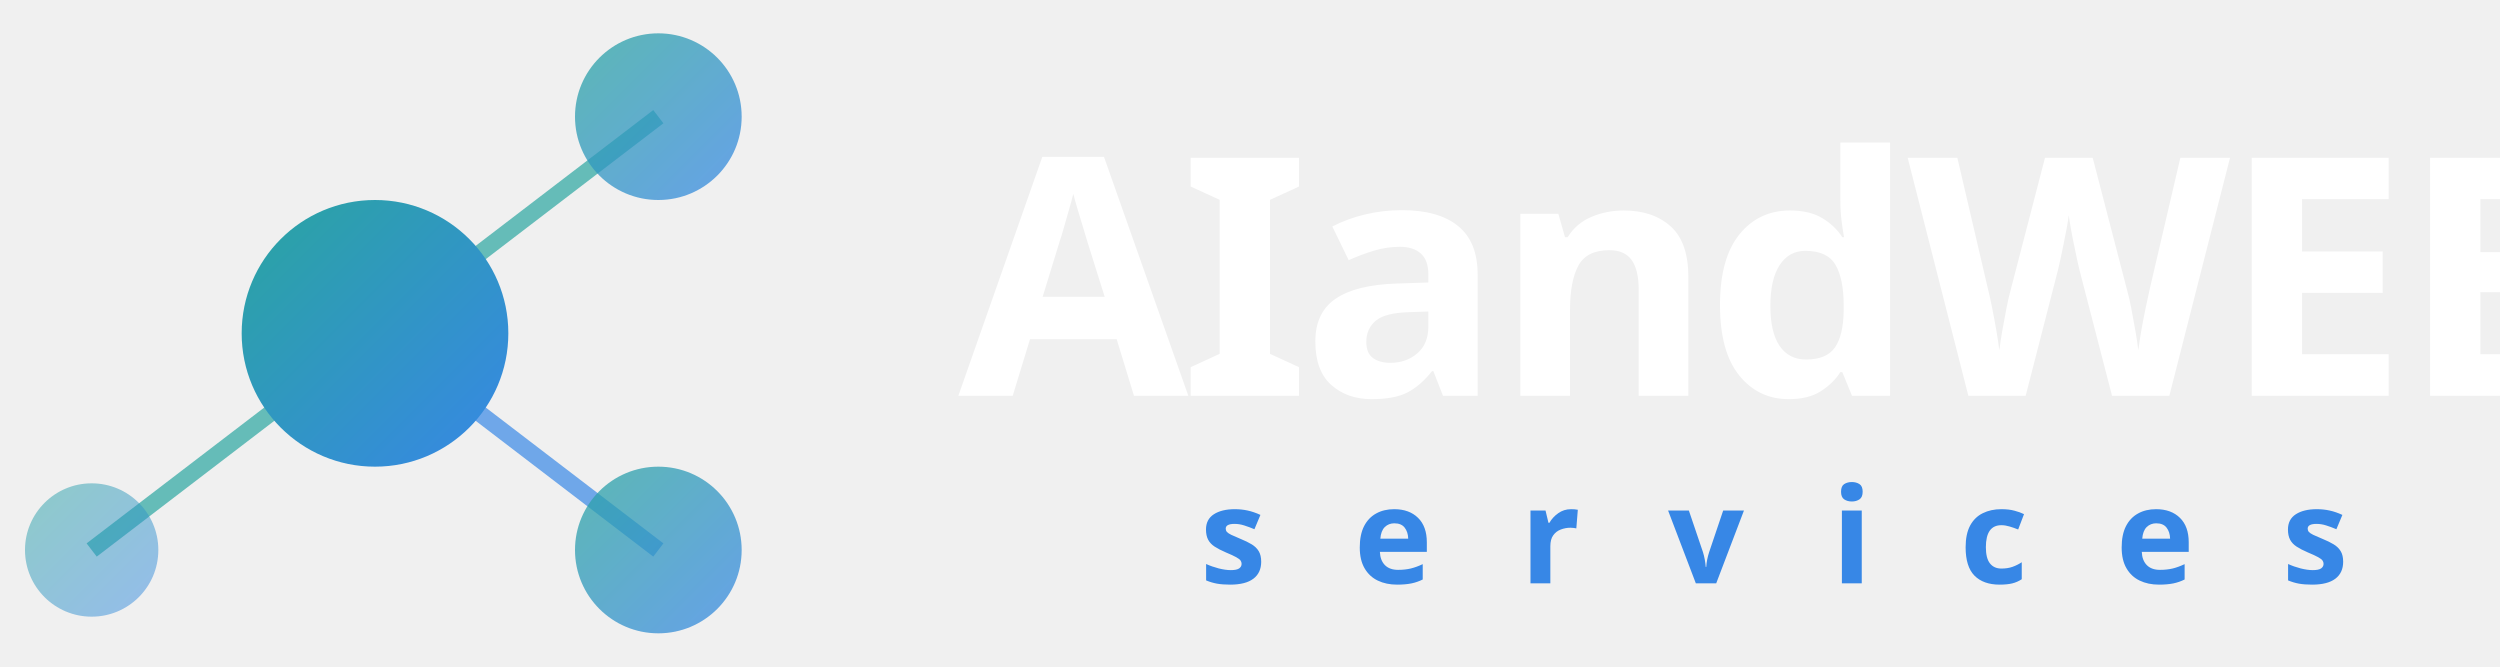
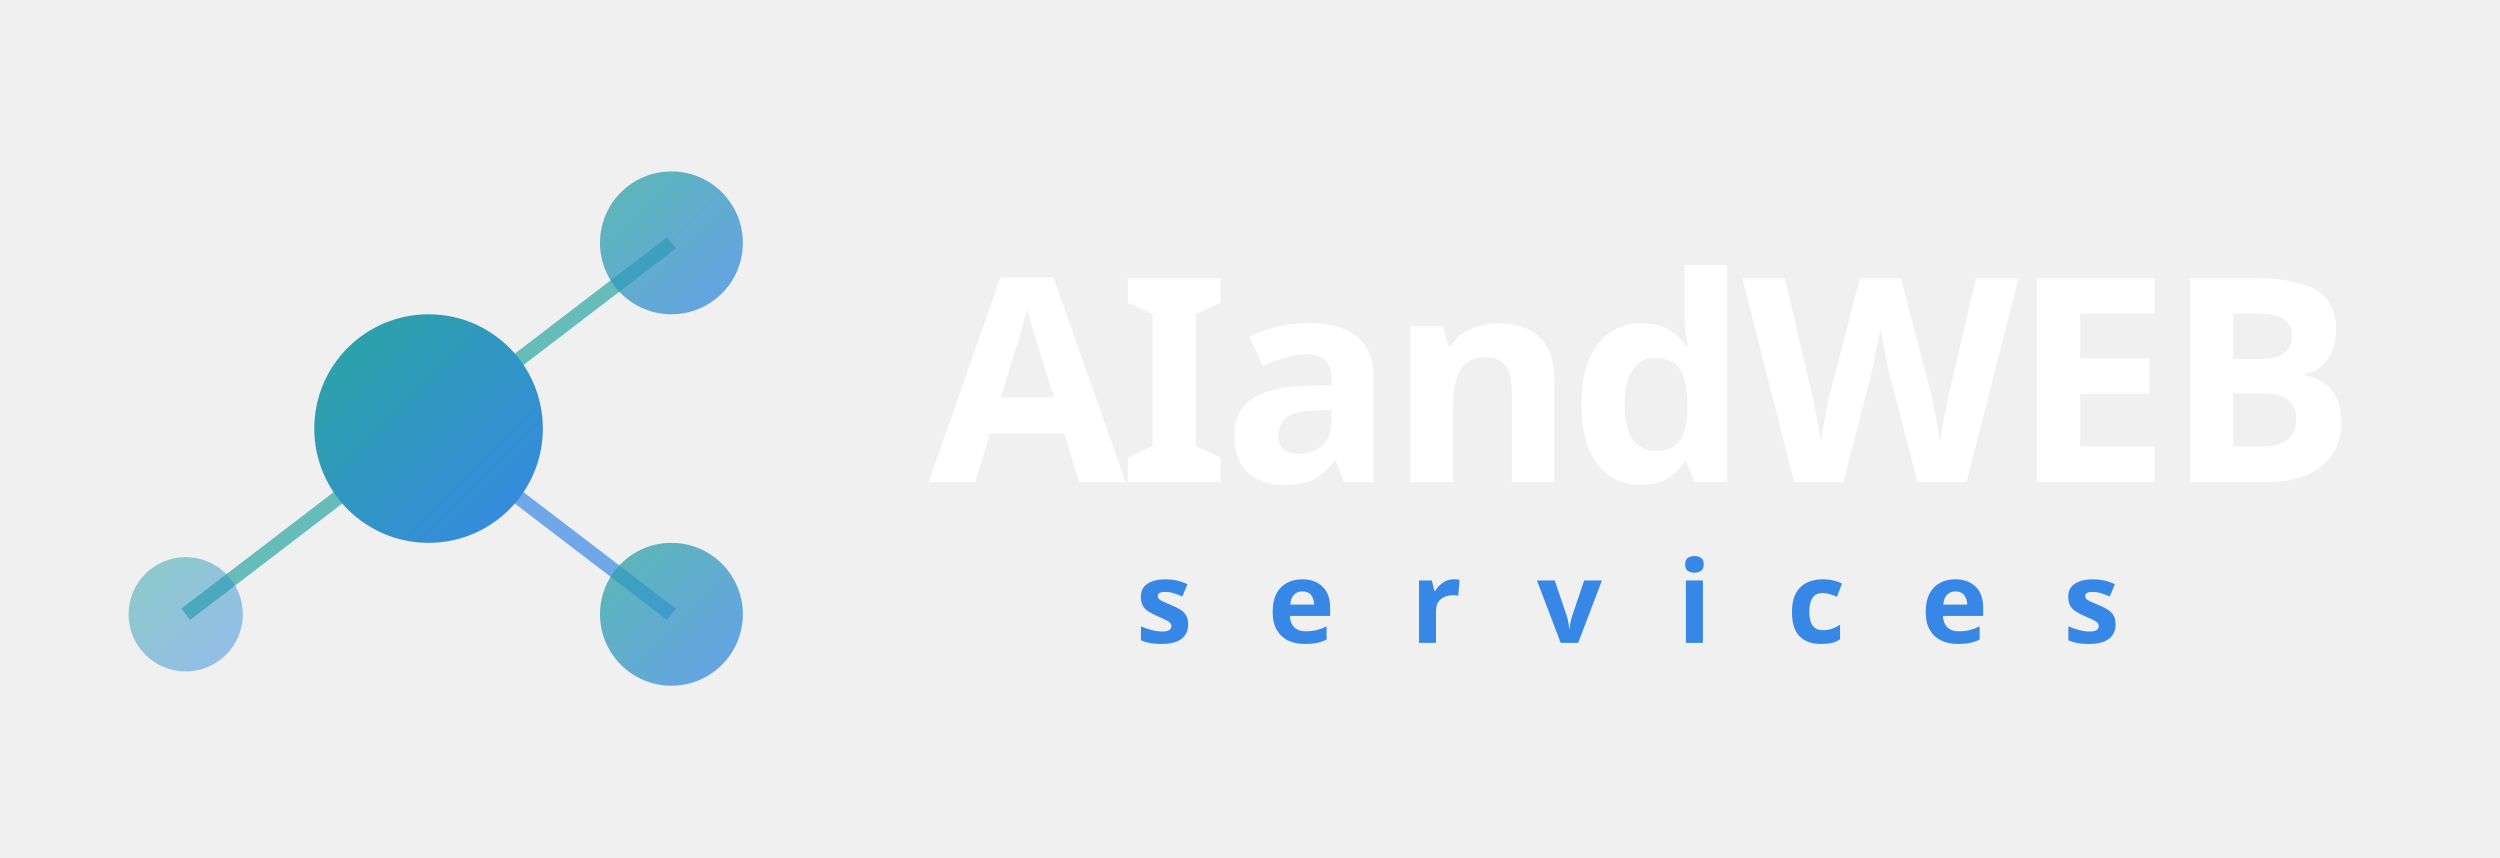
- <svg xmlns="http://www.w3.org/2000/svg" width="600" height="160" viewBox="30 40 600 160" role="img" preserveAspectRatio="xMidYMid meet">
+ <svg xmlns="http://www.w3.org/2000/svg" width="700" height="240" viewBox="0 0 700 240" role="img">
  <defs>
    <linearGradient id="g" x1="0%" y1="0%" x2="100%" y2="100%">
      <stop offset="0%" stop-color="#2AA5A0" />
      <stop offset="100%" stop-color="#3787E6" />
    </linearGradient>
  </defs>
  <line x1="120" y1="120" x2="188" y2="68" stroke="#2AA5A0" stroke-width="4" opacity="0.7" />
  <line x1="120" y1="120" x2="188" y2="172" stroke="#3787E6" stroke-width="4" opacity="0.7" />
  <line x1="120" y1="120" x2="52" y2="172" stroke="#2AA5A0" stroke-width="4" opacity="0.7" />
  <circle cx="120" cy="120" r="32" fill="url(#g)" />
  <circle cx="188" cy="68" r="20" fill="url(#g)" opacity="0.75" />
  <circle cx="188" cy="172" r="20" fill="url(#g)" opacity="0.75" />
  <circle cx="52" cy="172" r="16" fill="url(#g)" opacity="0.5" />
  <text x="260" y="135" font-family="'Plus Jakarta Sans',system-ui,sans-serif" font-size="80" font-weight="800" fill="#FFFFFF" letter-spacing="-2">AIandWEB</text>
  <text x="318" y="180" font-family="'Plus Jakarta Sans',system-ui,sans-serif" font-size="32" font-weight="600" letter-spacing="21" fill="#3787E6">services</text>
</svg>
